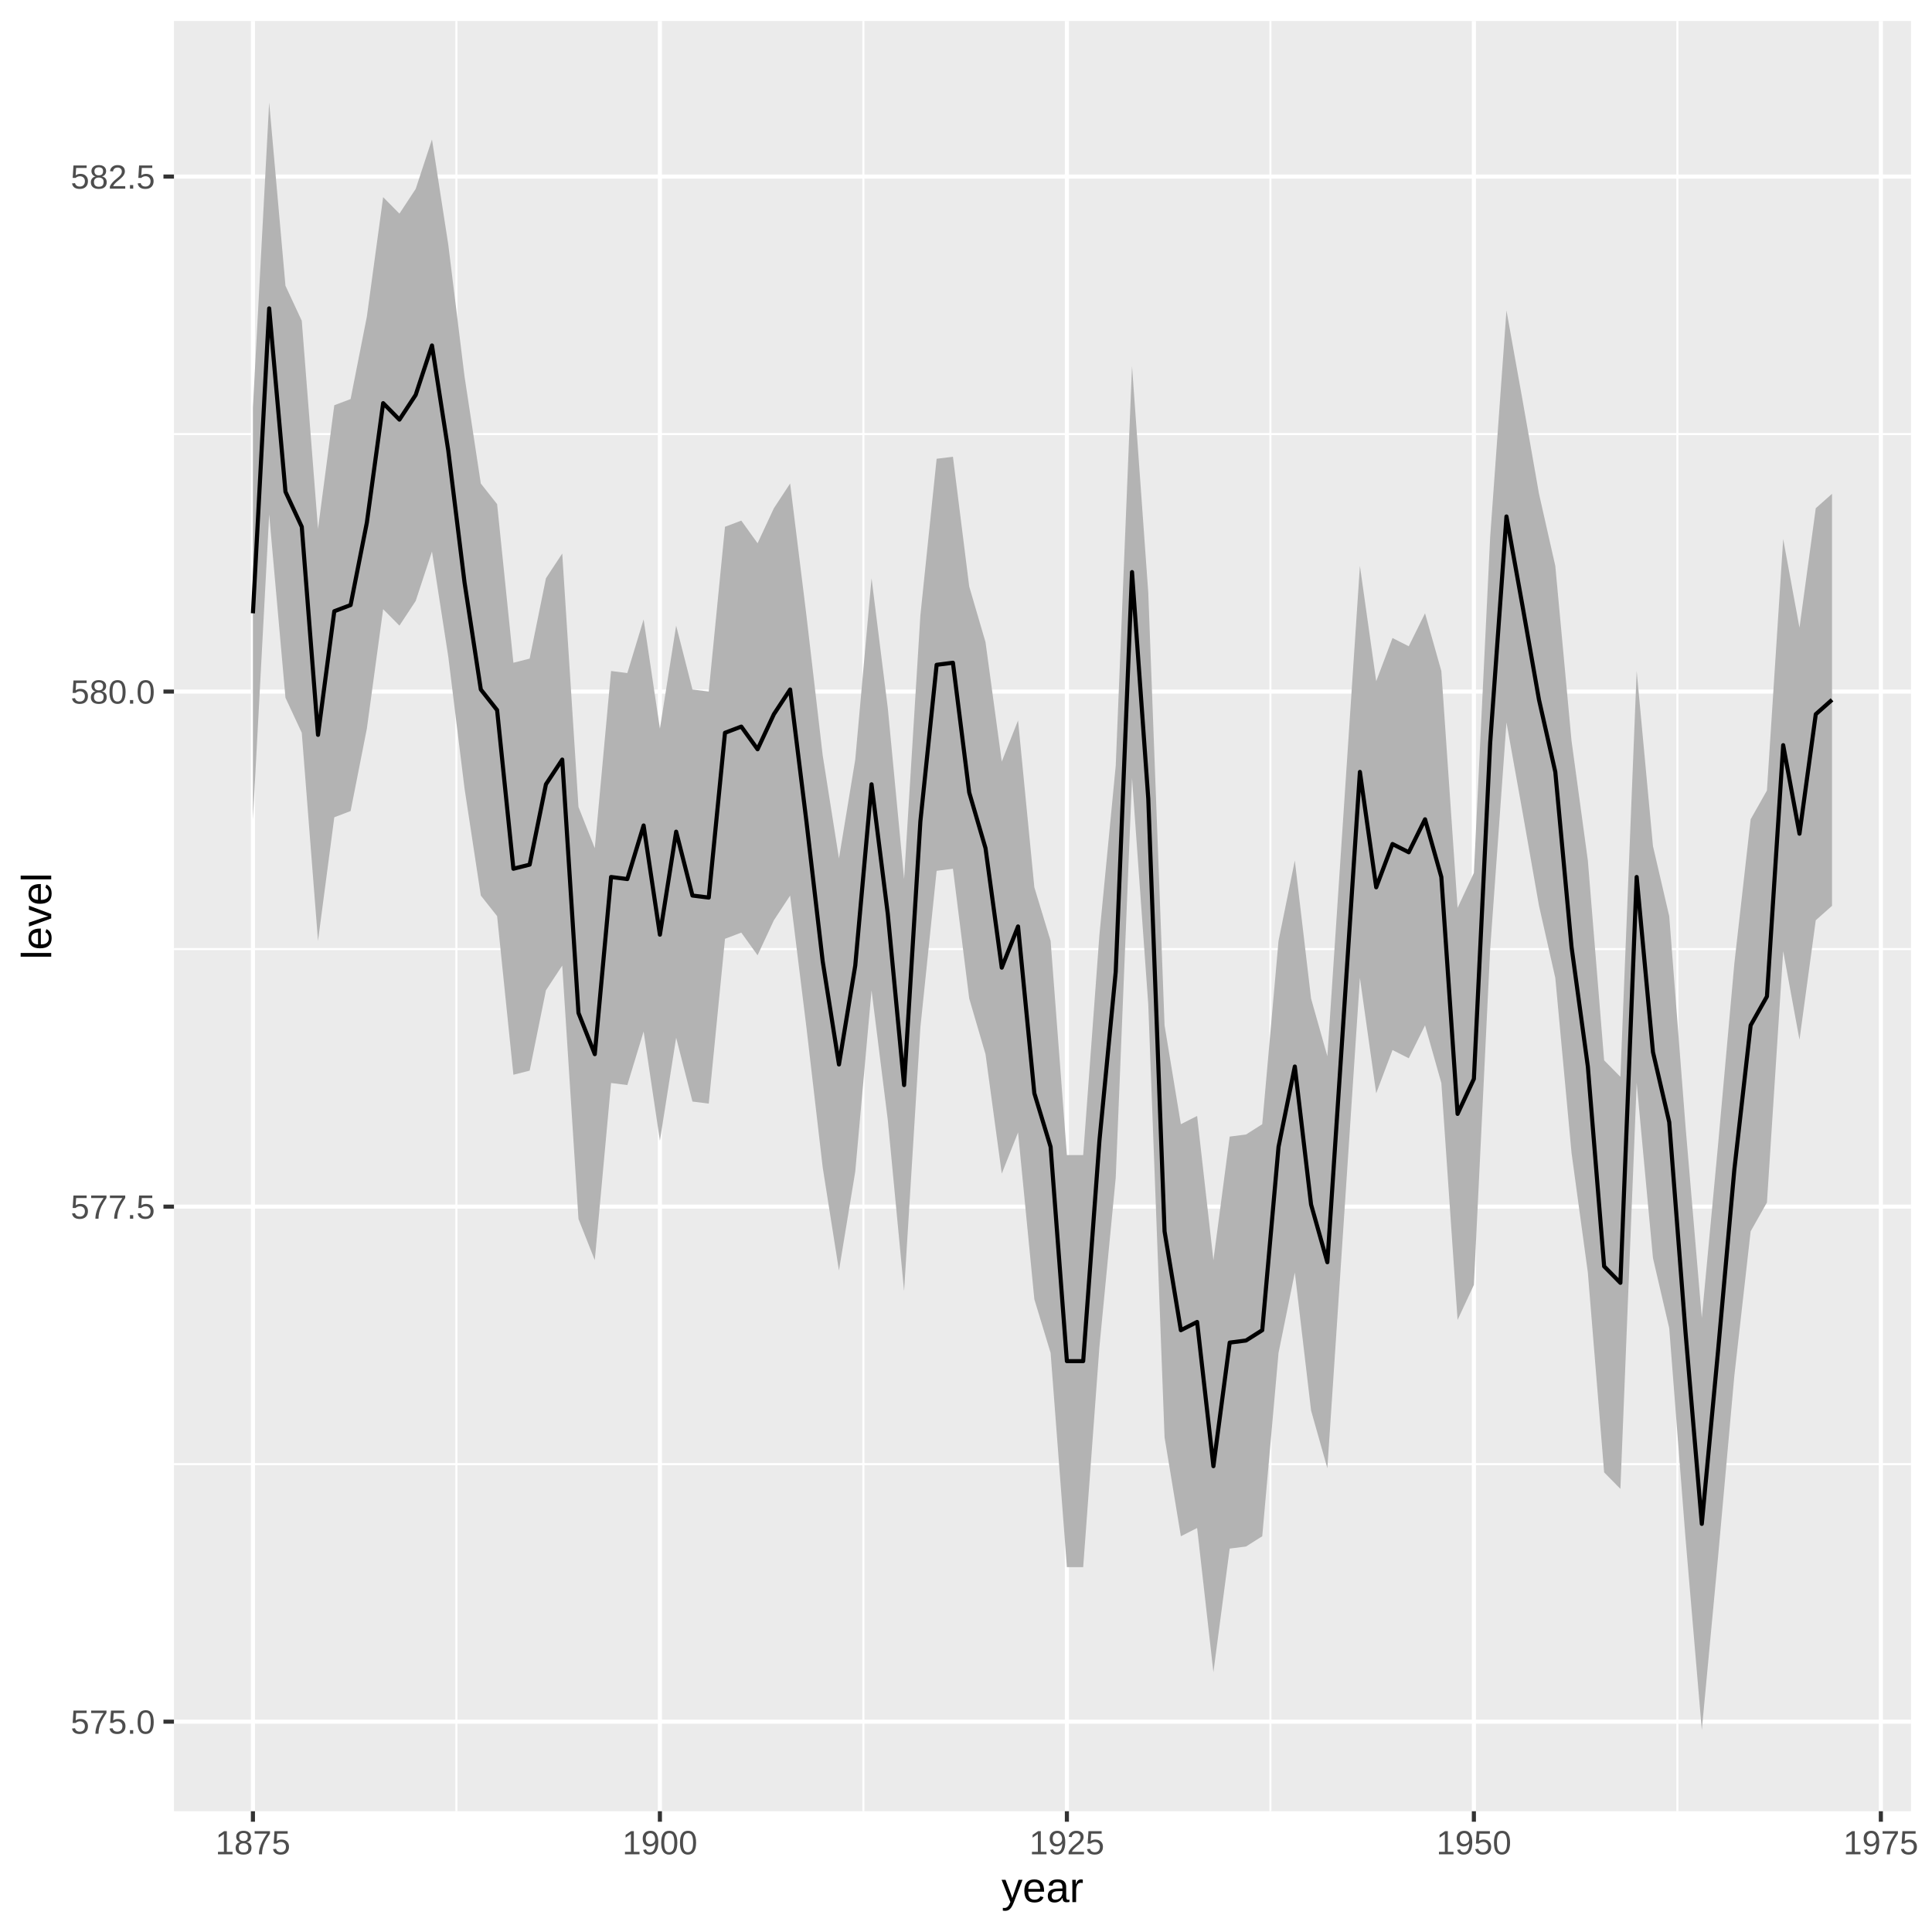
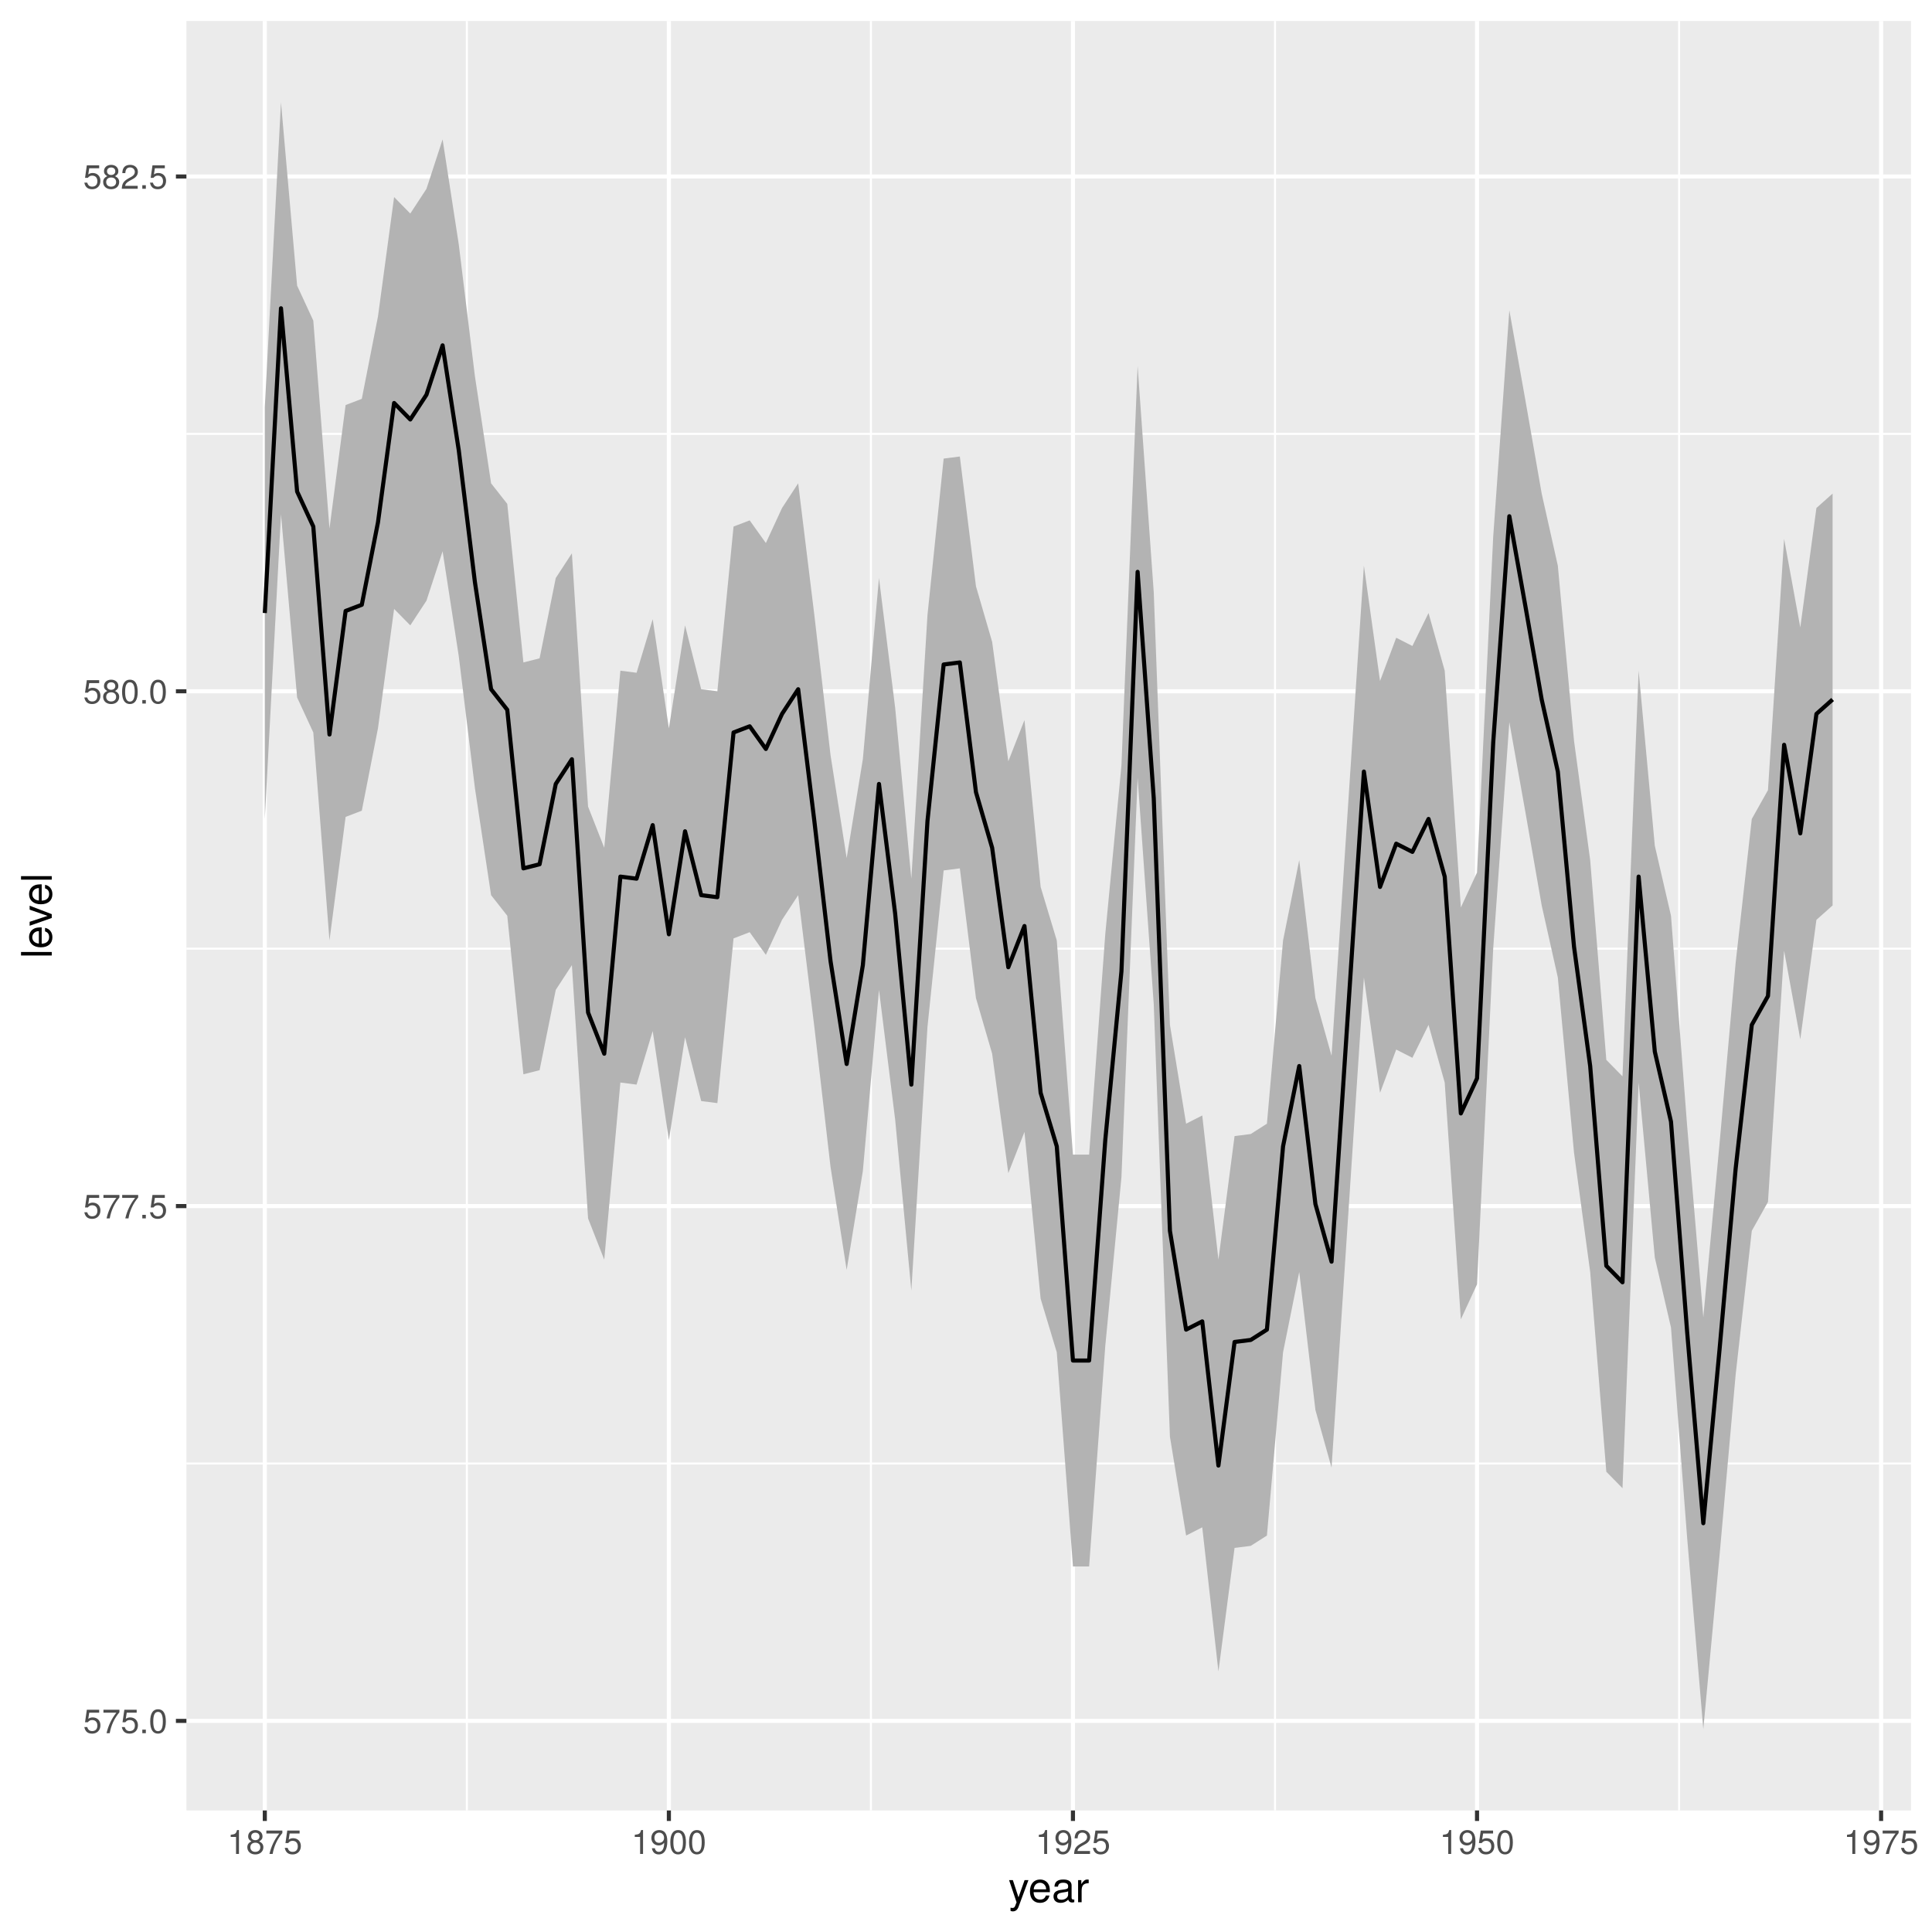
<svg xmlns="http://www.w3.org/2000/svg" class="svglite" width="504.00pt" height="504.00pt" viewBox="0 0 504.00 504.00">
  <defs>
    <style type="text/css">
    .svglite line, .svglite polyline, .svglite polygon, .svglite path, .svglite rect, .svglite circle {
      fill: none;
      stroke: #000000;
      stroke-linecap: round;
      stroke-linejoin: round;
      stroke-miterlimit: 10.00;
+     }
+     .svglite text {
+       white-space: pre;
    }
  </style>
  </defs>
  <rect width="100%" height="100%" style="stroke: none; fill: #FFFFFF;" />
  <defs>
    <clipPath id="cpMC4wMHw1MDQuMDB8MC4wMHw1MDQuMDA=">
      <rect x="0.00" y="0.00" width="504.00" height="504.00" />
    </clipPath>
  </defs>
  <g clip-path="url(#cpMC4wMHw1MDQuMDB8MC4wMHw1MDQuMDA=)">
    <rect x="0.00" y="0.00" width="504.00" height="504.00" style="stroke-width: 1.07; stroke: #FFFFFF; fill: #FFFFFF;" />
  </g>
  <defs>
-     <clipPath id="cpNDUuMzh8NDk4LjUyfDUuNDh8NDcyLjUw">
-       <rect x="45.38" y="5.48" width="453.14" height="467.02" />
+     <clipPath id="cpNDguNjN8NDk4LjUyfDUuNDh8NDcyLjI5">
+       <rect x="48.63" y="5.48" width="449.89" height="466.82" />
    </clipPath>
  </defs>
-   <g clip-path="url(#cpNDUuMzh8NDk4LjUyfDUuNDh8NDcyLjUw)">
-     <rect x="45.38" y="5.48" width="453.14" height="467.02" style="stroke-width: 1.07; stroke: none; fill: #EBEBEB;" />
-     <polyline points="45.38,381.95 498.52,381.95 " style="stroke-width: 0.53; stroke: #FFFFFF; stroke-linecap: butt;" />
-     <polyline points="45.38,247.59 498.52,247.59 " style="stroke-width: 0.53; stroke: #FFFFFF; stroke-linecap: butt;" />
-     <polyline points="45.38,113.23 498.52,113.23 " style="stroke-width: 0.53; stroke: #FFFFFF; stroke-linecap: butt;" />
-     <polyline points="119.06,472.50 119.06,5.48 " style="stroke-width: 0.53; stroke: #FFFFFF; stroke-linecap: butt;" />
-     <polyline points="225.23,472.50 225.23,5.48 " style="stroke-width: 0.53; stroke: #FFFFFF; stroke-linecap: butt;" />
-     <polyline points="331.41,472.50 331.41,5.48 " style="stroke-width: 0.53; stroke: #FFFFFF; stroke-linecap: butt;" />
-     <polyline points="437.58,472.50 437.58,5.48 " style="stroke-width: 0.53; stroke: #FFFFFF; stroke-linecap: butt;" />
-     <polyline points="45.38,449.13 498.52,449.13 " style="stroke-width: 1.07; stroke: #FFFFFF; stroke-linecap: butt;" />
-     <polyline points="45.38,314.77 498.52,314.77 " style="stroke-width: 1.07; stroke: #FFFFFF; stroke-linecap: butt;" />
-     <polyline points="45.38,180.41 498.52,180.41 " style="stroke-width: 1.07; stroke: #FFFFFF; stroke-linecap: butt;" />
-     <polyline points="45.38,46.06 498.52,46.06 " style="stroke-width: 1.07; stroke: #FFFFFF; stroke-linecap: butt;" />
-     <polyline points="65.98,472.50 65.98,5.48 " style="stroke-width: 1.07; stroke: #FFFFFF; stroke-linecap: butt;" />
-     <polyline points="172.15,472.50 172.15,5.48 " style="stroke-width: 1.07; stroke: #FFFFFF; stroke-linecap: butt;" />
-     <polyline points="278.32,472.50 278.32,5.48 " style="stroke-width: 1.07; stroke: #FFFFFF; stroke-linecap: butt;" />
-     <polyline points="384.49,472.50 384.49,5.48 " style="stroke-width: 1.07; stroke: #FFFFFF; stroke-linecap: butt;" />
-     <polyline points="490.66,472.50 490.66,5.48 " style="stroke-width: 1.07; stroke: #FFFFFF; stroke-linecap: butt;" />
-     <polygon points="65.98,106.25 70.22,26.71 74.47,74.54 78.72,83.68 82.96,137.96 87.21,105.71 91.46,104.10 95.70,82.60 99.95,51.43 104.20,55.73 108.44,49.28 112.69,36.38 116.94,63.79 121.18,98.19 125.43,126.13 129.68,131.51 133.93,172.89 138.17,171.81 142.42,150.85 146.67,144.40 150.91,210.51 155.16,221.26 159.41,175.04 163.65,175.58 167.90,161.60 172.15,190.09 176.39,163.21 180.64,179.87 184.89,180.41 189.13,137.42 193.38,135.81 197.63,141.72 201.88,132.58 206.12,126.13 210.37,160.53 214.62,197.07 218.86,223.94 223.11,198.15 227.36,150.85 231.60,184.71 235.85,229.32 240.10,160.53 244.34,119.68 248.59,119.15 252.84,153.00 257.09,167.51 261.33,198.68 265.58,187.94 269.83,231.47 274.07,245.44 278.32,301.33 282.57,301.33 286.81,243.83 291.06,199.76 295.31,95.50 299.55,154.62 303.80,267.48 308.05,293.27 312.29,291.12 316.54,328.74 320.79,296.50 325.04,295.96 329.28,293.27 333.53,245.44 337.78,224.48 342.02,260.49 346.27,275.54 350.52,211.58 354.76,147.63 359.01,177.72 363.26,166.44 367.50,168.59 371.75,159.99 376.00,175.04 380.24,236.84 384.49,227.71 388.74,140.10 392.99,80.99 397.23,104.63 401.48,128.82 405.73,147.63 409.97,193.31 414.22,224.48 418.47,276.61 422.71,280.91 426.96,175.04 431.21,220.72 435.45,238.99 439.70,293.81 443.95,343.79 448.19,298.65 452.44,251.35 456.69,213.73 460.94,206.21 465.18,140.64 469.43,163.75 473.68,132.58 477.92,128.82 477.92,236.30 473.68,240.07 469.43,271.24 465.18,248.13 460.94,313.69 456.69,321.22 452.44,358.84 448.19,406.13 443.95,451.28 439.70,401.29 435.45,346.48 431.21,328.20 426.96,282.52 422.71,388.40 418.47,384.10 414.22,331.97 409.97,300.80 405.73,255.11 401.48,236.30 397.23,212.12 392.99,188.47 388.74,247.59 384.49,335.19 380.24,344.33 376.00,282.52 371.75,267.48 367.50,276.07 363.26,273.92 359.01,285.21 354.76,255.11 350.52,319.07 346.27,383.02 342.02,367.97 337.78,331.97 333.53,352.93 329.28,400.76 325.04,403.44 320.79,403.98 316.54,436.23 312.29,398.61 308.05,400.76 303.80,374.96 299.55,262.10 295.31,202.98 291.06,307.24 286.81,351.31 282.57,408.82 278.32,408.82 274.07,352.93 269.83,338.95 265.58,295.42 261.33,306.17 257.09,275.00 252.84,260.49 248.59,226.63 244.34,227.17 240.10,268.01 235.85,336.80 231.60,292.20 227.36,258.34 223.11,305.63 218.86,331.43 214.62,304.56 210.37,268.01 206.12,233.62 201.88,240.07 197.63,249.20 193.38,243.29 189.13,244.90 184.89,287.90 180.64,287.36 176.39,270.70 172.15,297.57 167.90,269.09 163.65,283.06 159.41,282.52 155.16,328.74 150.91,317.99 146.67,251.89 142.42,258.34 138.17,279.30 133.93,280.37 129.68,238.99 125.43,233.62 121.18,205.67 116.94,171.28 112.69,143.87 108.44,156.77 104.20,163.21 99.95,158.91 95.70,190.09 91.46,211.58 87.21,213.20 82.96,245.44 78.72,191.16 74.47,182.02 70.22,134.19 65.98,213.73 " style="stroke-width: 0.00; stroke: none; fill: #B3B3B3;" />
-     <polyline points="65.98,106.25 70.22,26.71 74.47,74.54 78.72,83.68 82.96,137.96 87.21,105.71 91.46,104.10 95.70,82.60 99.95,51.43 104.20,55.73 108.44,49.28 112.69,36.38 116.94,63.79 121.18,98.19 125.43,126.13 129.68,131.51 133.93,172.89 138.17,171.81 142.42,150.85 146.67,144.40 150.91,210.51 155.16,221.26 159.41,175.04 163.65,175.58 167.90,161.60 172.15,190.09 176.39,163.21 180.64,179.87 184.89,180.41 189.13,137.42 193.38,135.81 197.63,141.72 201.88,132.58 206.12,126.13 210.37,160.53 214.62,197.07 218.86,223.94 223.11,198.15 227.36,150.85 231.60,184.71 235.85,229.32 240.10,160.53 244.34,119.68 248.59,119.15 252.84,153.00 257.09,167.51 261.33,198.68 265.58,187.94 269.83,231.47 274.07,245.44 278.32,301.33 282.57,301.33 286.81,243.83 291.06,199.76 295.31,95.50 299.55,154.62 303.80,267.48 308.05,293.27 312.29,291.12 316.54,328.74 320.79,296.50 325.04,295.96 329.28,293.27 333.53,245.44 337.78,224.48 342.02,260.49 346.27,275.54 350.52,211.58 354.76,147.63 359.01,177.72 363.26,166.44 367.50,168.59 371.75,159.99 376.00,175.04 380.24,236.84 384.49,227.71 388.74,140.10 392.99,80.99 397.23,104.63 401.48,128.82 405.73,147.63 409.97,193.31 414.22,224.48 418.47,276.61 422.71,280.91 426.96,175.04 431.21,220.72 435.45,238.99 439.70,293.81 443.95,343.79 448.19,298.65 452.44,251.35 456.69,213.73 460.94,206.21 465.18,140.64 469.43,163.75 473.68,132.58 477.92,128.82 " style="stroke-width: 1.07; stroke: none;" />
-     <polyline points="477.92,236.30 473.68,240.07 469.43,271.24 465.18,248.13 460.94,313.69 456.69,321.22 452.44,358.84 448.19,406.13 443.95,451.28 439.70,401.29 435.45,346.48 431.21,328.20 426.96,282.52 422.71,388.40 418.47,384.10 414.22,331.97 409.97,300.80 405.73,255.11 401.48,236.30 397.23,212.12 392.99,188.47 388.74,247.59 384.49,335.19 380.24,344.33 376.00,282.52 371.75,267.48 367.50,276.07 363.26,273.92 359.01,285.21 354.76,255.11 350.52,319.07 346.27,383.02 342.02,367.97 337.78,331.97 333.53,352.93 329.28,400.76 325.04,403.44 320.79,403.98 316.54,436.23 312.29,398.61 308.05,400.76 303.80,374.96 299.55,262.10 295.31,202.98 291.06,307.24 286.81,351.31 282.57,408.82 278.32,408.82 274.07,352.93 269.83,338.95 265.58,295.42 261.33,306.17 257.09,275.00 252.84,260.49 248.59,226.63 244.34,227.17 240.10,268.01 235.85,336.80 231.60,292.20 227.36,258.34 223.11,305.63 218.86,331.43 214.62,304.56 210.37,268.01 206.12,233.62 201.88,240.07 197.63,249.20 193.38,243.29 189.13,244.90 184.89,287.90 180.64,287.36 176.39,270.70 172.15,297.57 167.90,269.09 163.65,283.06 159.41,282.52 155.16,328.74 150.91,317.99 146.67,251.89 142.42,258.34 138.17,279.30 133.93,280.37 129.68,238.99 125.43,233.62 121.18,205.67 116.94,171.28 112.69,143.87 108.44,156.77 104.20,163.21 99.95,158.91 95.70,190.09 91.46,211.58 87.21,213.20 82.96,245.44 78.72,191.16 74.47,182.02 70.22,134.19 65.98,213.73 " style="stroke-width: 1.07; stroke: none;" />
-     <polyline points="65.98,159.99 70.22,80.45 74.47,128.28 78.72,137.42 82.96,191.70 87.21,159.45 91.46,157.84 95.70,136.34 99.95,105.17 104.20,109.47 108.44,103.02 112.69,90.12 116.94,117.53 121.18,151.93 125.43,179.87 129.68,185.25 133.93,226.63 138.17,225.56 142.42,204.60 146.67,198.15 150.91,264.25 155.16,275.00 159.41,228.78 163.65,229.32 167.90,215.34 172.15,243.83 176.39,216.96 180.64,233.62 184.89,234.15 189.13,191.16 193.38,189.55 197.63,195.46 201.88,186.32 206.12,179.87 210.37,214.27 214.62,250.81 218.86,277.69 223.11,251.89 227.36,204.60 231.60,238.45 235.85,283.06 240.10,214.27 244.34,173.43 248.59,172.89 252.84,206.75 257.09,221.26 261.33,252.43 265.58,241.68 269.83,285.21 274.07,299.18 278.32,355.08 282.57,355.08 286.81,297.57 291.06,253.50 295.31,149.24 299.55,208.36 303.80,321.22 308.05,347.01 312.29,344.86 316.54,382.48 320.79,350.24 325.04,349.70 329.28,347.01 333.53,299.18 337.78,278.22 342.02,314.23 346.27,329.28 350.52,265.33 354.76,201.37 359.01,231.47 363.26,220.18 367.50,222.33 371.75,213.73 376.00,228.78 380.24,290.58 384.49,281.45 388.74,193.85 392.99,134.73 397.23,158.38 401.48,182.56 405.73,201.37 409.97,247.05 414.22,278.22 418.47,330.35 422.71,334.65 426.96,228.78 431.21,274.46 435.45,292.73 439.70,347.55 443.95,397.53 448.19,352.39 452.44,305.10 456.69,267.48 460.94,259.95 465.18,194.39 469.43,217.49 473.68,186.32 477.92,182.56 " style="stroke-width: 1.07; stroke-linecap: butt;" />
+   <g clip-path="url(#cpNDguNjN8NDk4LjUyfDUuNDh8NDcyLjI5)">
+     <rect x="48.63" y="5.48" width="449.89" height="466.82" style="stroke-width: 1.07; stroke: none; fill: #EBEBEB;" />
+     <polyline points="48.63,381.78 498.52,381.78 " style="stroke-width: 0.53; stroke: #FFFFFF; stroke-linecap: butt;" />
+     <polyline points="48.63,247.48 498.52,247.48 " style="stroke-width: 0.53; stroke: #FFFFFF; stroke-linecap: butt;" />
+     <polyline points="48.63,113.19 498.52,113.19 " style="stroke-width: 0.53; stroke: #FFFFFF; stroke-linecap: butt;" />
+     <polyline points="121.79,472.29 121.79,5.48 " style="stroke-width: 0.53; stroke: #FFFFFF; stroke-linecap: butt;" />
+     <polyline points="227.20,472.29 227.20,5.48 " style="stroke-width: 0.53; stroke: #FFFFFF; stroke-linecap: butt;" />
+     <polyline points="332.61,472.29 332.61,5.48 " style="stroke-width: 0.53; stroke: #FFFFFF; stroke-linecap: butt;" />
+     <polyline points="438.02,472.29 438.02,5.48 " style="stroke-width: 0.53; stroke: #FFFFFF; stroke-linecap: butt;" />
+     <polyline points="48.63,448.93 498.52,448.93 " style="stroke-width: 1.07; stroke: #FFFFFF; stroke-linecap: butt;" />
+     <polyline points="48.63,314.63 498.52,314.63 " style="stroke-width: 1.07; stroke: #FFFFFF; stroke-linecap: butt;" />
+     <polyline points="48.63,180.33 498.52,180.33 " style="stroke-width: 1.07; stroke: #FFFFFF; stroke-linecap: butt;" />
+     <polyline points="48.63,46.04 498.52,46.04 " style="stroke-width: 1.07; stroke: #FFFFFF; stroke-linecap: butt;" />
+     <polyline points="69.08,472.29 69.08,5.48 " style="stroke-width: 1.07; stroke: #FFFFFF; stroke-linecap: butt;" />
+     <polyline points="174.49,472.29 174.49,5.48 " style="stroke-width: 1.07; stroke: #FFFFFF; stroke-linecap: butt;" />
+     <polyline points="279.90,472.29 279.90,5.48 " style="stroke-width: 1.07; stroke: #FFFFFF; stroke-linecap: butt;" />
+     <polyline points="385.31,472.29 385.31,5.48 " style="stroke-width: 1.07; stroke: #FFFFFF; stroke-linecap: butt;" />
+     <polyline points="490.72,472.29 490.72,5.48 " style="stroke-width: 1.07; stroke: #FFFFFF; stroke-linecap: butt;" />
+     <polygon points="69.08,106.20 73.30,26.70 77.51,74.51 81.73,83.64 85.95,137.90 90.16,105.66 94.38,104.05 98.60,82.57 102.81,51.41 107.03,55.71 111.25,49.26 115.46,36.37 119.68,63.76 123.89,98.14 128.11,126.08 132.33,131.45 136.54,172.81 140.76,171.74 144.98,150.79 149.19,144.34 153.41,210.42 157.63,221.16 161.84,174.96 166.06,175.50 170.27,161.53 174.49,190.00 178.71,163.14 182.92,179.80 187.14,180.33 191.36,137.36 195.57,135.75 199.79,141.66 204.01,132.52 208.22,126.08 212.44,160.46 216.66,196.99 220.87,223.85 225.09,198.06 229.30,150.79 233.52,184.63 237.74,229.22 241.95,160.46 246.17,119.63 250.39,119.09 254.60,152.94 258.82,167.44 263.04,198.60 267.25,187.85 271.47,231.37 275.68,245.33 279.90,301.20 284.12,301.20 288.33,243.72 292.55,199.67 296.77,95.46 300.98,154.55 305.20,267.36 309.42,293.14 313.63,290.99 317.85,328.60 322.06,296.37 326.28,295.83 330.50,293.14 334.71,245.33 338.93,224.38 343.15,260.37 347.36,275.42 351.58,211.49 355.80,147.57 360.01,177.65 364.23,166.37 368.45,168.52 372.66,159.92 376.88,174.96 381.09,236.74 385.31,227.61 389.53,140.04 393.74,80.95 397.96,104.59 402.18,128.76 406.39,147.57 410.61,193.23 414.83,224.38 419.04,276.49 423.26,280.79 427.47,174.96 431.69,220.62 435.91,238.89 440.12,293.68 444.34,343.64 448.56,298.51 452.77,251.24 456.99,213.64 461.21,206.12 465.42,140.58 469.64,163.68 473.85,132.52 478.07,128.76 478.07,236.20 473.85,239.96 469.64,271.12 465.42,248.02 461.21,313.56 456.99,321.08 452.77,358.68 448.56,405.95 444.34,451.08 440.12,401.12 435.91,346.32 431.69,328.06 427.47,282.40 423.26,388.23 419.04,383.93 414.83,331.82 410.61,300.66 406.39,255.00 402.18,236.20 397.96,212.03 393.74,188.39 389.53,247.48 385.31,335.04 381.09,344.18 376.88,282.40 372.66,267.36 368.45,275.95 364.23,273.80 360.01,285.09 355.80,255.00 351.58,318.93 347.36,382.85 343.15,367.81 338.93,331.82 334.71,352.77 330.50,400.58 326.28,403.27 322.06,403.80 317.85,436.03 313.63,398.43 309.42,400.58 305.20,374.80 300.98,261.99 296.77,202.90 292.55,307.11 288.33,351.16 284.12,408.64 279.90,408.64 275.68,352.77 271.47,338.80 267.25,295.29 263.04,306.04 258.82,274.88 254.60,260.37 250.39,226.53 246.17,227.07 241.95,267.90 237.74,336.66 233.52,292.07 229.30,258.23 225.09,305.50 220.87,331.28 216.66,304.42 212.44,267.90 208.22,233.52 204.01,239.96 199.79,249.09 195.57,243.18 191.36,244.80 187.14,287.77 182.92,287.23 178.71,270.58 174.49,297.44 170.27,268.97 166.06,282.94 161.84,282.40 157.63,328.60 153.41,317.85 149.19,251.78 144.98,258.23 140.76,279.18 136.54,280.25 132.33,238.89 128.11,233.52 123.89,205.58 119.68,171.20 115.46,143.81 111.25,156.70 107.03,163.14 102.81,158.85 98.60,190.00 94.38,211.49 90.16,213.10 85.95,245.33 81.73,191.08 77.51,181.95 73.30,134.14 69.08,213.64 " style="stroke-width: 0.00; stroke: none; fill: #B3B3B3;" />
+     <polyline points="69.08,106.20 73.30,26.70 77.51,74.51 81.73,83.64 85.95,137.90 90.16,105.66 94.38,104.05 98.60,82.57 102.81,51.41 107.03,55.71 111.25,49.26 115.46,36.37 119.68,63.76 123.89,98.14 128.11,126.08 132.33,131.45 136.54,172.81 140.76,171.74 144.98,150.79 149.19,144.34 153.41,210.42 157.63,221.16 161.84,174.96 166.06,175.50 170.27,161.53 174.49,190.00 178.71,163.14 182.92,179.80 187.14,180.33 191.36,137.36 195.57,135.75 199.79,141.66 204.01,132.52 208.22,126.08 212.44,160.46 216.66,196.99 220.87,223.85 225.09,198.06 229.30,150.79 233.52,184.63 237.74,229.22 241.95,160.46 246.17,119.63 250.39,119.09 254.60,152.94 258.82,167.44 263.04,198.60 267.25,187.85 271.47,231.37 275.68,245.33 279.90,301.20 284.12,301.20 288.33,243.72 292.55,199.67 296.77,95.46 300.98,154.55 305.20,267.36 309.42,293.14 313.63,290.99 317.85,328.60 322.06,296.37 326.28,295.83 330.50,293.14 334.71,245.33 338.93,224.38 343.15,260.37 347.36,275.42 351.58,211.49 355.80,147.57 360.01,177.65 364.23,166.37 368.45,168.52 372.66,159.92 376.88,174.96 381.09,236.74 385.31,227.61 389.53,140.04 393.74,80.95 397.96,104.59 402.18,128.76 406.39,147.57 410.61,193.23 414.83,224.38 419.04,276.49 423.26,280.79 427.47,174.96 431.69,220.62 435.91,238.89 440.12,293.68 444.34,343.64 448.56,298.51 452.77,251.24 456.99,213.64 461.21,206.12 465.42,140.58 469.64,163.68 473.85,132.52 478.07,128.76 " style="stroke-width: 1.07; stroke: none;" />
+     <polyline points="478.07,236.20 473.85,239.96 469.64,271.12 465.42,248.02 461.21,313.56 456.99,321.08 452.77,358.68 448.56,405.95 444.34,451.08 440.12,401.12 435.91,346.32 431.69,328.06 427.47,282.40 423.26,388.23 419.04,383.93 414.83,331.82 410.61,300.66 406.39,255.00 402.18,236.20 397.96,212.03 393.74,188.39 389.53,247.48 385.31,335.04 381.09,344.18 376.88,282.40 372.66,267.36 368.45,275.95 364.23,273.80 360.01,285.09 355.80,255.00 351.58,318.93 347.36,382.85 343.15,367.81 338.93,331.82 334.71,352.77 330.50,400.58 326.28,403.27 322.06,403.80 317.85,436.03 313.63,398.43 309.42,400.58 305.20,374.80 300.98,261.99 296.77,202.90 292.55,307.11 288.33,351.16 284.12,408.64 279.90,408.64 275.68,352.77 271.47,338.80 267.25,295.29 263.04,306.04 258.82,274.88 254.60,260.37 250.39,226.53 246.17,227.07 241.95,267.90 237.74,336.66 233.52,292.07 229.30,258.23 225.09,305.50 220.87,331.28 216.66,304.42 212.44,267.90 208.22,233.52 204.01,239.96 199.79,249.09 195.57,243.18 191.36,244.80 187.14,287.77 182.92,287.23 178.71,270.58 174.49,297.44 170.27,268.97 166.06,282.94 161.84,282.40 157.63,328.60 153.41,317.85 149.19,251.78 144.98,258.23 140.76,279.18 136.54,280.25 132.33,238.89 128.11,233.52 123.89,205.58 119.68,171.20 115.46,143.81 111.25,156.70 107.03,163.14 102.81,158.85 98.60,190.00 94.38,211.49 90.16,213.10 85.95,245.33 81.73,191.08 77.51,181.95 73.30,134.14 69.08,213.64 " style="stroke-width: 1.07; stroke: none;" />
+     <polyline points="69.08,159.92 73.30,80.42 77.51,128.23 81.73,137.36 85.95,191.61 90.16,159.38 94.38,157.77 98.60,136.28 102.81,105.13 107.03,109.43 111.25,102.98 115.46,90.09 119.68,117.48 123.89,151.86 128.11,179.80 132.33,185.17 136.54,226.53 140.76,225.46 144.98,204.51 149.19,198.06 153.41,264.13 157.63,274.88 161.84,228.68 166.06,229.22 170.27,215.25 174.49,243.72 178.71,216.86 182.92,233.52 187.14,234.05 191.36,191.08 195.57,189.47 199.79,195.38 204.01,186.24 208.22,179.80 212.44,214.18 216.66,250.71 220.87,277.56 225.09,251.78 229.30,204.51 233.52,238.35 237.74,282.94 241.95,214.18 246.17,173.35 250.39,172.81 254.60,206.66 258.82,221.16 263.04,252.32 267.25,241.57 271.47,285.09 275.68,299.05 279.90,354.92 284.12,354.92 288.33,297.44 292.55,253.39 296.77,149.18 300.98,208.27 305.20,321.08 309.42,346.86 313.63,344.71 317.85,382.32 322.06,350.08 326.28,349.55 330.50,346.86 334.71,299.05 338.93,278.10 343.15,314.09 347.36,329.13 351.58,265.21 355.80,201.28 360.01,231.37 364.23,220.09 368.45,222.23 372.66,213.64 376.88,228.68 381.09,290.46 385.31,281.32 389.53,193.76 393.74,134.67 397.96,158.31 402.18,182.48 406.39,201.28 410.61,246.94 414.83,278.10 419.04,330.21 423.26,334.51 427.47,228.68 431.69,274.34 435.91,292.61 440.12,347.40 444.34,397.36 448.56,352.23 452.77,304.96 456.99,267.36 461.21,259.84 465.42,194.30 469.64,217.40 473.85,186.24 478.07,182.48 " style="stroke-width: 1.07; stroke-linecap: butt;" />
  </g>
  <g clip-path="url(#cpMC4wMHw1MDQuMDB8MC4wMHw1MDQuMDA=)">
-     <text x="40.45" y="452.28" text-anchor="end" style="font-size: 8.80px; fill: #4D4D4D; font-family: Arial;" textLength="22.03px" lengthAdjust="spacingAndGlyphs">575.0</text>
-     <text x="40.45" y="317.92" text-anchor="end" style="font-size: 8.80px; fill: #4D4D4D; font-family: Arial;" textLength="22.03px" lengthAdjust="spacingAndGlyphs">577.5</text>
-     <text x="40.45" y="183.56" text-anchor="end" style="font-size: 8.80px; fill: #4D4D4D; font-family: Arial;" textLength="22.03px" lengthAdjust="spacingAndGlyphs">580.0</text>
-     <text x="40.45" y="49.21" text-anchor="end" style="font-size: 8.80px; fill: #4D4D4D; font-family: Arial;" textLength="22.03px" lengthAdjust="spacingAndGlyphs">582.5</text>
-     <polyline points="42.64,449.13 45.38,449.13 " style="stroke-width: 1.07; stroke: #333333; stroke-linecap: butt;" />
-     <polyline points="42.64,314.77 45.38,314.77 " style="stroke-width: 1.07; stroke: #333333; stroke-linecap: butt;" />
-     <polyline points="42.64,180.41 45.38,180.41 " style="stroke-width: 1.07; stroke: #333333; stroke-linecap: butt;" />
-     <polyline points="42.64,46.06 45.38,46.06 " style="stroke-width: 1.07; stroke: #333333; stroke-linecap: butt;" />
-     <polyline points="65.98,475.24 65.98,472.50 " style="stroke-width: 1.07; stroke: #333333; stroke-linecap: butt;" />
-     <polyline points="172.15,475.24 172.15,472.50 " style="stroke-width: 1.07; stroke: #333333; stroke-linecap: butt;" />
-     <polyline points="278.32,475.24 278.32,472.50 " style="stroke-width: 1.07; stroke: #333333; stroke-linecap: butt;" />
-     <polyline points="384.49,475.24 384.49,472.50 " style="stroke-width: 1.07; stroke: #333333; stroke-linecap: butt;" />
-     <polyline points="490.66,475.24 490.66,472.50 " style="stroke-width: 1.07; stroke: #333333; stroke-linecap: butt;" />
-     <text x="65.98" y="483.74" text-anchor="middle" style="font-size: 8.80px; fill: #4D4D4D; font-family: Arial;" textLength="19.58px" lengthAdjust="spacingAndGlyphs">1875</text>
-     <text x="172.15" y="483.74" text-anchor="middle" style="font-size: 8.80px; fill: #4D4D4D; font-family: Arial;" textLength="19.58px" lengthAdjust="spacingAndGlyphs">1900</text>
-     <text x="278.32" y="483.74" text-anchor="middle" style="font-size: 8.80px; fill: #4D4D4D; font-family: Arial;" textLength="19.58px" lengthAdjust="spacingAndGlyphs">1925</text>
-     <text x="384.49" y="483.74" text-anchor="middle" style="font-size: 8.80px; fill: #4D4D4D; font-family: Arial;" textLength="19.58px" lengthAdjust="spacingAndGlyphs">1950</text>
-     <text x="490.66" y="483.74" text-anchor="middle" style="font-size: 8.80px; fill: #4D4D4D; font-family: Arial;" textLength="19.58px" lengthAdjust="spacingAndGlyphs">1975</text>
-     <text x="271.95" y="496.20" text-anchor="middle" style="font-size: 11.00px; font-family: Arial;" textLength="21.41px" lengthAdjust="spacingAndGlyphs">year</text>
-     <text transform="translate(13.36,238.99) rotate(-90)" text-anchor="middle" style="font-size: 11.00px; font-family: Arial;" textLength="22.62px" lengthAdjust="spacingAndGlyphs">level</text>
+     <text x="43.70" y="452.13" text-anchor="end" style="font-size: 8.80px;fill: #4D4D4D; font-family: &quot;TeX Gyre Heros&quot;;" textLength="25.17px" lengthAdjust="spacingAndGlyphs">575.0</text>
+     <text x="43.70" y="317.84" text-anchor="end" style="font-size: 8.80px;fill: #4D4D4D; font-family: &quot;TeX Gyre Heros&quot;;" textLength="25.17px" lengthAdjust="spacingAndGlyphs">577.5</text>
+     <text x="43.70" y="183.54" text-anchor="end" style="font-size: 8.80px;fill: #4D4D4D; font-family: &quot;TeX Gyre Heros&quot;;" textLength="25.17px" lengthAdjust="spacingAndGlyphs">580.0</text>
+     <text x="43.70" y="49.24" text-anchor="end" style="font-size: 8.80px;fill: #4D4D4D; font-family: &quot;TeX Gyre Heros&quot;;" textLength="25.17px" lengthAdjust="spacingAndGlyphs">582.5</text>
+     <polyline points="45.89,448.93 48.63,448.93 " style="stroke-width: 1.07; stroke: #333333; stroke-linecap: butt;" />
+     <polyline points="45.89,314.63 48.63,314.63 " style="stroke-width: 1.07; stroke: #333333; stroke-linecap: butt;" />
+     <polyline points="45.89,180.33 48.63,180.33 " style="stroke-width: 1.07; stroke: #333333; stroke-linecap: butt;" />
+     <polyline points="45.89,46.04 48.63,46.04 " style="stroke-width: 1.07; stroke: #333333; stroke-linecap: butt;" />
+     <polyline points="69.08,475.03 69.08,472.29 " style="stroke-width: 1.07; stroke: #333333; stroke-linecap: butt;" />
+     <polyline points="174.49,475.03 174.49,472.29 " style="stroke-width: 1.07; stroke: #333333; stroke-linecap: butt;" />
+     <polyline points="279.90,475.03 279.90,472.29 " style="stroke-width: 1.07; stroke: #333333; stroke-linecap: butt;" />
+     <polyline points="385.31,475.03 385.31,472.29 " style="stroke-width: 1.07; stroke: #333333; stroke-linecap: butt;" />
+     <polyline points="490.72,475.03 490.72,472.29 " style="stroke-width: 1.07; stroke: #333333; stroke-linecap: butt;" />
+     <text x="69.08" y="483.64" text-anchor="middle" style="font-size: 8.80px;fill: #4D4D4D; font-family: &quot;TeX Gyre Heros&quot;;" textLength="22.38px" lengthAdjust="spacingAndGlyphs">1875</text>
+     <text x="174.49" y="483.64" text-anchor="middle" style="font-size: 8.80px;fill: #4D4D4D; font-family: &quot;TeX Gyre Heros&quot;;" textLength="22.38px" lengthAdjust="spacingAndGlyphs">1900</text>
+     <text x="279.90" y="483.64" text-anchor="middle" style="font-size: 8.80px;fill: #4D4D4D; font-family: &quot;TeX Gyre Heros&quot;;" textLength="22.38px" lengthAdjust="spacingAndGlyphs">1925</text>
+     <text x="385.31" y="483.64" text-anchor="middle" style="font-size: 8.80px;fill: #4D4D4D; font-family: &quot;TeX Gyre Heros&quot;;" textLength="22.38px" lengthAdjust="spacingAndGlyphs">1950</text>
+     <text x="490.72" y="483.64" text-anchor="middle" style="font-size: 8.80px;fill: #4D4D4D; font-family: &quot;TeX Gyre Heros&quot;;" textLength="22.38px" lengthAdjust="spacingAndGlyphs">1975</text>
+     <text x="273.58" y="496.23" text-anchor="middle" style="font-size: 11.00px; font-family: &quot;TeX Gyre Heros&quot;;" textLength="24.54px" lengthAdjust="spacingAndGlyphs">year</text>
+     <text transform="translate(13.50,238.89) rotate(-90)" text-anchor="middle" style="font-size: 11.00px; font-family: &quot;TeX Gyre Heros&quot;;" textLength="26.16px" lengthAdjust="spacingAndGlyphs">level</text>
  </g>
</svg>
